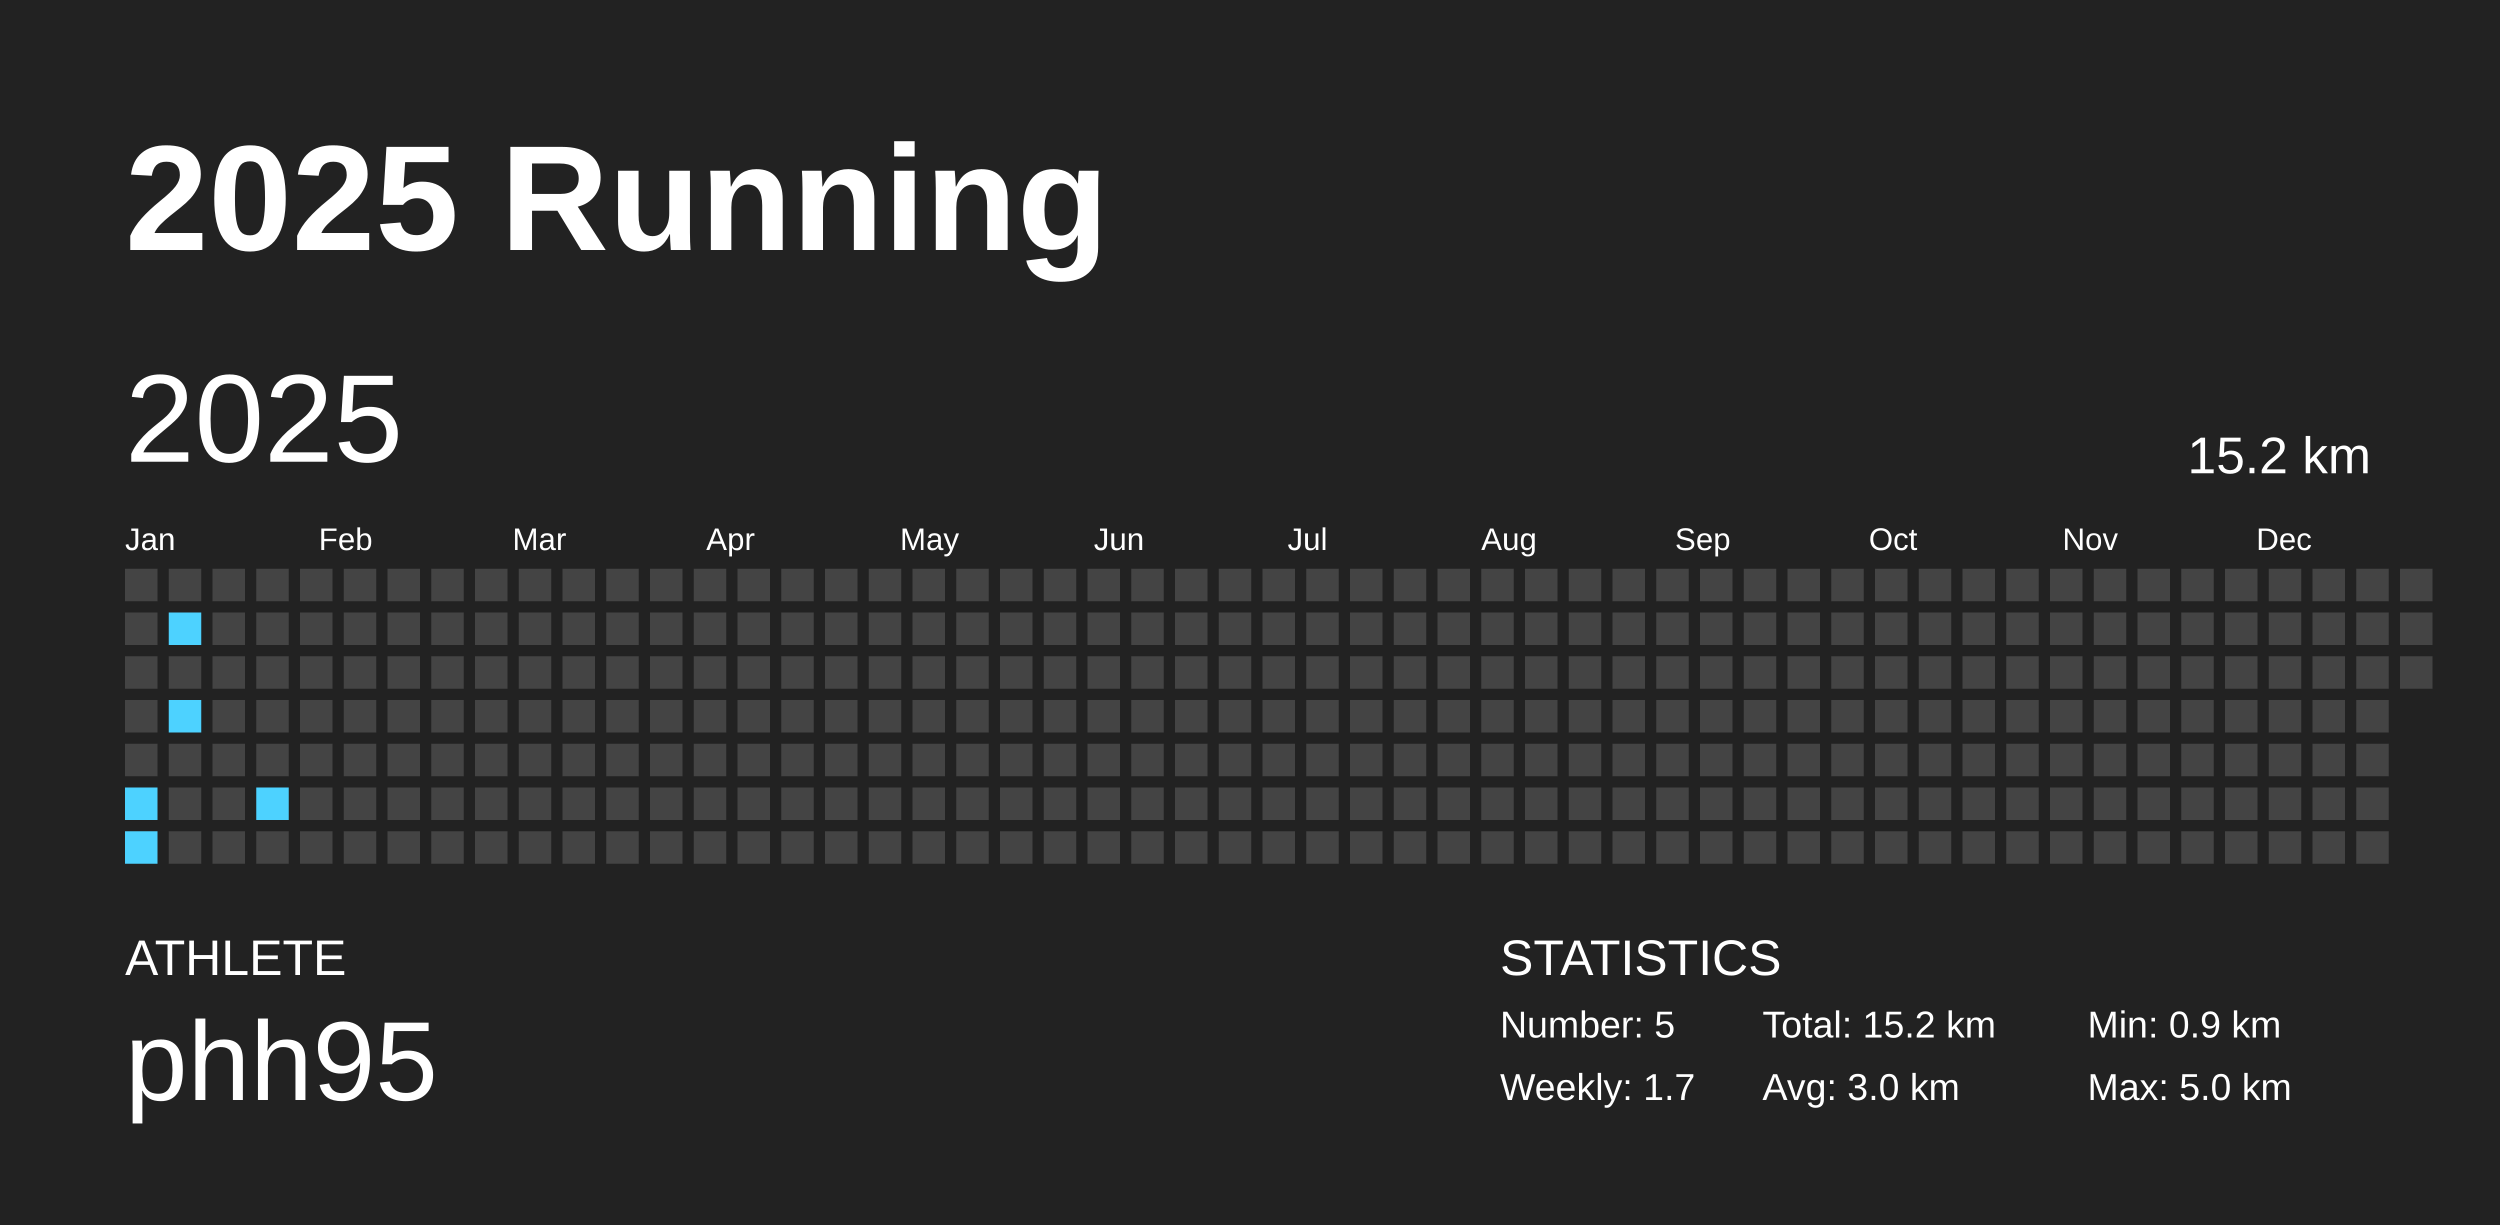
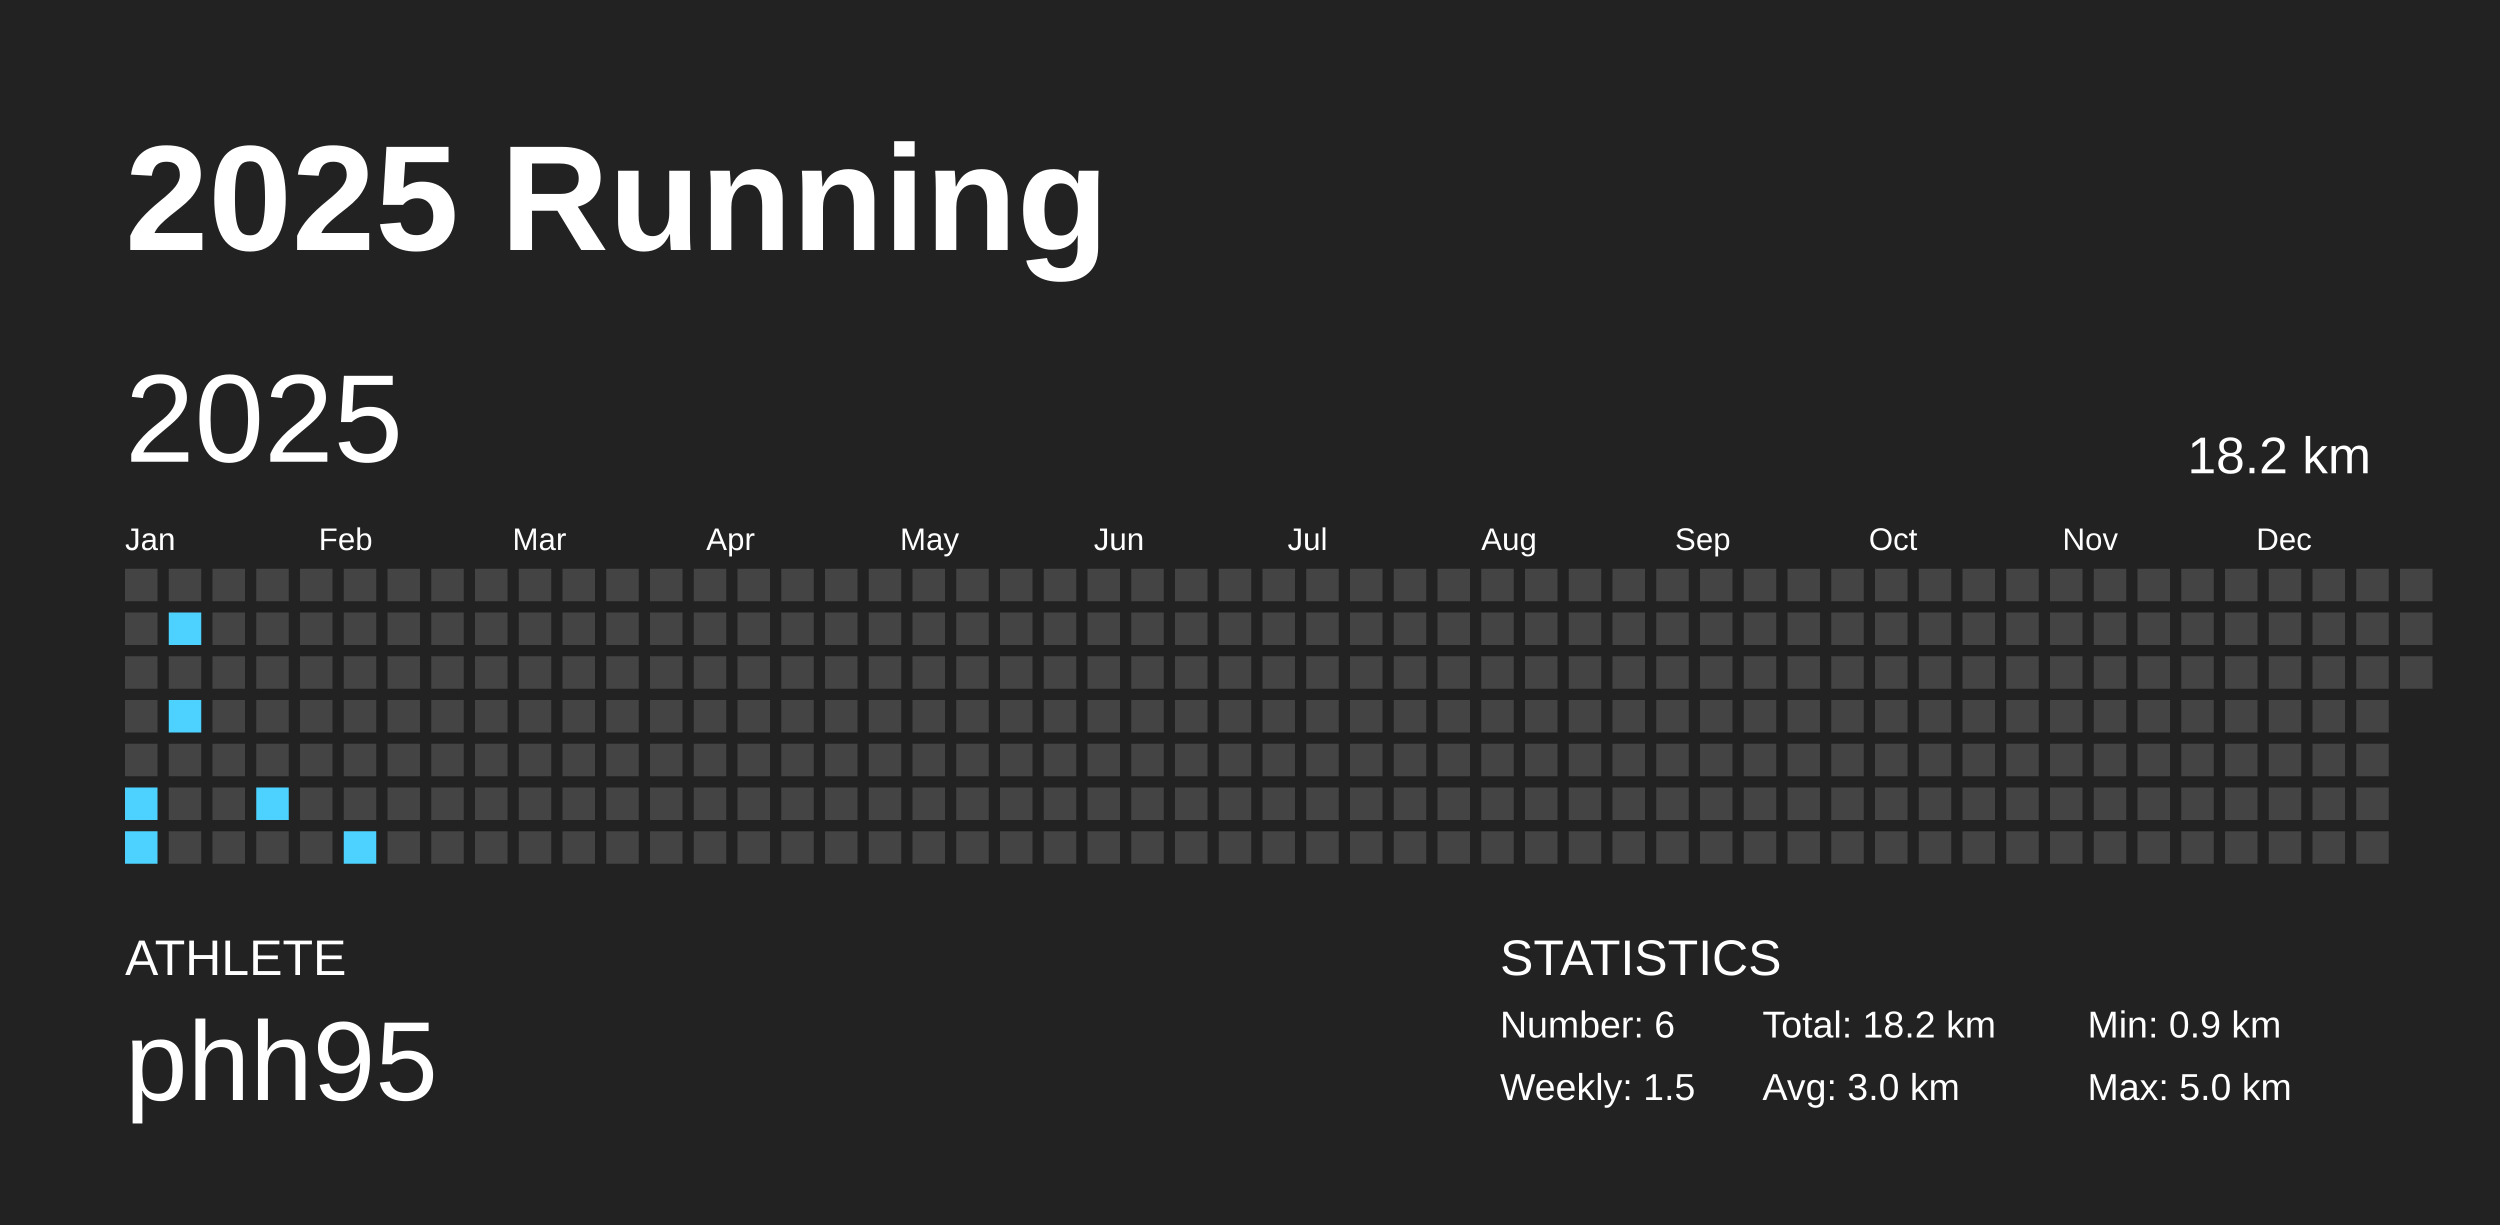
<svg xmlns="http://www.w3.org/2000/svg" baseProfile="full" height="98mm" version="1.1" viewBox="0,0,200,98" width="200mm">
  <defs />
  <rect fill="#222222" height="98" width="200" x="0" y="0" />
  <text fill="#FFFFFF" style="font-size:12px; font-family:Arial; font-weight:bold;" x="10" y="20">2025 Running</text>
  <text fill="#FFFFFF" style="font-size:4px; font-family:Arial" x="10" y="78">ATHLETE</text>
  <text fill="#FFFFFF" style="font-size:9px; font-family:Arial" x="10" y="88">phh95</text>
  <text fill="#FFFFFF" style="font-size:4px; font-family:Arial" x="120" y="78">STATISTICS</text>
-   <text fill="#FFFFFF" style="font-size:3px; font-family:Arial" x="120" y="83">Number: 5</text>
-   <text fill="#FFFFFF" style="font-size:3px; font-family:Arial" x="120" y="88">Weekly: 1.7</text>
-   <text fill="#FFFFFF" style="font-size:3px; font-family:Arial" x="141" y="83">Total: 15.2 km</text>
+   <text fill="#FFFFFF" style="font-size:3px; font-family:Arial" x="120" y="83">Number: 6</text>
+   <text fill="#FFFFFF" style="font-size:3px; font-family:Arial" x="120" y="88">Weekly: 1.5</text>
+   <text fill="#FFFFFF" style="font-size:3px; font-family:Arial" x="141" y="83">Total: 18.2 km</text>
  <text fill="#FFFFFF" style="font-size:3px; font-family:Arial" x="141" y="88">Avg: 3.0 km</text>
  <text fill="#FFFFFF" style="font-size:3px; font-family:Arial" x="167" y="83">Min: 0.9 km</text>
  <text fill="#FFFFFF" style="font-size:3px; font-family:Arial" x="167" y="88">Max: 5.0 km</text>
  <text dominant-baseline="hanging" fill="#FFFFFF" style="font-size:10.0px; font-family:Arial;" x="10" y="30">2025</text>
-   <text dominant-baseline="hanging" fill="#FFFFFF" style="font-size:4.125px; font-family:Arial;" x="175" y="35">15.2 km</text>
+   <text dominant-baseline="hanging" fill="#FFFFFF" style="font-size:4.125px; font-family:Arial;" x="175" y="35">18.2 km</text>
  <text fill="#FFFFFF" style="font-size:2.5px; font-family:Arial" x="10.0" y="44">Jan</text>
  <text fill="#FFFFFF" style="font-size:2.5px; font-family:Arial" x="25.5" y="44">Feb</text>
  <text fill="#FFFFFF" style="font-size:2.5px; font-family:Arial" x="41.0" y="44">Mar</text>
  <text fill="#FFFFFF" style="font-size:2.5px; font-family:Arial" x="56.5" y="44">Apr</text>
  <text fill="#FFFFFF" style="font-size:2.5px; font-family:Arial" x="72.0" y="44">May</text>
  <text fill="#FFFFFF" style="font-size:2.5px; font-family:Arial" x="87.5" y="44">Jun</text>
  <text fill="#FFFFFF" style="font-size:2.5px; font-family:Arial" x="103.0" y="44">Jul</text>
  <text fill="#FFFFFF" style="font-size:2.5px; font-family:Arial" x="118.5" y="44">Aug</text>
  <text fill="#FFFFFF" style="font-size:2.5px; font-family:Arial" x="134.0" y="44">Sep</text>
  <text fill="#FFFFFF" style="font-size:2.5px; font-family:Arial" x="149.5" y="44">Oct</text>
  <text fill="#FFFFFF" style="font-size:2.5px; font-family:Arial" x="165.0" y="44">Nov</text>
  <text fill="#FFFFFF" style="font-size:2.5px; font-family:Arial" x="180.5" y="44">Dec</text>
  <rect fill="#444444" height="2.6" width="2.6" x="10.0" y="45.5" />
  <rect fill="#444444" height="2.6" width="2.6" x="10.0" y="49.0" />
  <rect fill="#444444" height="2.6" width="2.6" x="10.0" y="52.5" />
  <rect fill="#444444" height="2.6" width="2.6" x="10.0" y="56.0" />
  <rect fill="#444444" height="2.6" width="2.6" x="10.0" y="59.5" />
  <rect fill="#4dd2ff" height="2.6" width="2.6" x="10.0" y="63.0" />
  <rect fill="#4dd2ff" height="2.6" width="2.6" x="10.0" y="66.5" />
  <rect fill="#444444" height="2.6" width="2.6" x="13.5" y="45.5" />
  <rect fill="#4dd2ff" height="2.6" width="2.6" x="13.5" y="49.0" />
  <rect fill="#444444" height="2.6" width="2.6" x="13.5" y="52.5" />
  <rect fill="#4dd2ff" height="2.6" width="2.6" x="13.5" y="56.0" />
  <rect fill="#444444" height="2.6" width="2.6" x="13.5" y="59.5" />
  <rect fill="#444444" height="2.6" width="2.6" x="13.5" y="63.0" />
  <rect fill="#444444" height="2.6" width="2.6" x="13.5" y="66.5" />
  <rect fill="#444444" height="2.6" width="2.6" x="17.0" y="45.5" />
  <rect fill="#444444" height="2.6" width="2.6" x="17.0" y="49.0" />
  <rect fill="#444444" height="2.6" width="2.6" x="17.0" y="52.5" />
  <rect fill="#444444" height="2.6" width="2.6" x="17.0" y="56.0" />
  <rect fill="#444444" height="2.6" width="2.6" x="17.0" y="59.5" />
  <rect fill="#444444" height="2.6" width="2.6" x="17.0" y="63.0" />
  <rect fill="#444444" height="2.6" width="2.6" x="17.0" y="66.5" />
  <rect fill="#444444" height="2.6" width="2.6" x="20.5" y="45.5" />
  <rect fill="#444444" height="2.6" width="2.6" x="20.5" y="49.0" />
  <rect fill="#444444" height="2.6" width="2.6" x="20.5" y="52.5" />
  <rect fill="#444444" height="2.6" width="2.6" x="20.5" y="56.0" />
  <rect fill="#444444" height="2.6" width="2.6" x="20.5" y="59.5" />
  <rect fill="#4dd2ff" height="2.6" width="2.6" x="20.5" y="63.0" />
  <rect fill="#444444" height="2.6" width="2.6" x="20.5" y="66.5" />
  <rect fill="#444444" height="2.6" width="2.6" x="24.0" y="45.5" />
  <rect fill="#444444" height="2.6" width="2.6" x="24.0" y="49.0" />
  <rect fill="#444444" height="2.6" width="2.6" x="24.0" y="52.5" />
  <rect fill="#444444" height="2.6" width="2.6" x="24.0" y="56.0" />
  <rect fill="#444444" height="2.6" width="2.6" x="24.0" y="59.5" />
  <rect fill="#444444" height="2.6" width="2.6" x="24.0" y="63.0" />
  <rect fill="#444444" height="2.6" width="2.6" x="24.0" y="66.5" />
  <rect fill="#444444" height="2.6" width="2.6" x="27.5" y="45.5" />
  <rect fill="#444444" height="2.6" width="2.6" x="27.5" y="49.0" />
  <rect fill="#444444" height="2.6" width="2.6" x="27.5" y="52.5" />
  <rect fill="#444444" height="2.6" width="2.6" x="27.5" y="56.0" />
  <rect fill="#444444" height="2.6" width="2.6" x="27.5" y="59.5" />
  <rect fill="#444444" height="2.6" width="2.6" x="27.5" y="63.0" />
-   <rect fill="#444444" height="2.6" width="2.6" x="27.5" y="66.5" />
+   <rect fill="#4dd2ff" height="2.6" width="2.6" x="27.5" y="66.5" />
  <rect fill="#444444" height="2.6" width="2.6" x="31.0" y="45.5" />
  <rect fill="#444444" height="2.6" width="2.6" x="31.0" y="49.0" />
  <rect fill="#444444" height="2.6" width="2.6" x="31.0" y="52.5" />
  <rect fill="#444444" height="2.6" width="2.6" x="31.0" y="56.0" />
  <rect fill="#444444" height="2.6" width="2.6" x="31.0" y="59.5" />
  <rect fill="#444444" height="2.6" width="2.6" x="31.0" y="63.0" />
  <rect fill="#444444" height="2.6" width="2.6" x="31.0" y="66.5" />
  <rect fill="#444444" height="2.6" width="2.6" x="34.5" y="45.5" />
  <rect fill="#444444" height="2.6" width="2.6" x="34.5" y="49.0" />
  <rect fill="#444444" height="2.6" width="2.6" x="34.5" y="52.5" />
  <rect fill="#444444" height="2.6" width="2.6" x="34.5" y="56.0" />
  <rect fill="#444444" height="2.6" width="2.6" x="34.5" y="59.5" />
  <rect fill="#444444" height="2.6" width="2.6" x="34.5" y="63.0" />
  <rect fill="#444444" height="2.6" width="2.6" x="34.5" y="66.5" />
  <rect fill="#444444" height="2.6" width="2.6" x="38.0" y="45.5" />
  <rect fill="#444444" height="2.6" width="2.6" x="38.0" y="49.0" />
  <rect fill="#444444" height="2.6" width="2.6" x="38.0" y="52.5" />
  <rect fill="#444444" height="2.6" width="2.6" x="38.0" y="56.0" />
  <rect fill="#444444" height="2.6" width="2.6" x="38.0" y="59.5" />
  <rect fill="#444444" height="2.6" width="2.6" x="38.0" y="63.0" />
  <rect fill="#444444" height="2.6" width="2.6" x="38.0" y="66.5" />
  <rect fill="#444444" height="2.6" width="2.6" x="41.5" y="45.5" />
  <rect fill="#444444" height="2.6" width="2.6" x="41.5" y="49.0" />
  <rect fill="#444444" height="2.6" width="2.6" x="41.5" y="52.5" />
  <rect fill="#444444" height="2.6" width="2.6" x="41.5" y="56.0" />
  <rect fill="#444444" height="2.6" width="2.6" x="41.5" y="59.5" />
  <rect fill="#444444" height="2.6" width="2.6" x="41.5" y="63.0" />
  <rect fill="#444444" height="2.6" width="2.6" x="41.5" y="66.5" />
  <rect fill="#444444" height="2.6" width="2.6" x="45.0" y="45.5" />
  <rect fill="#444444" height="2.6" width="2.6" x="45.0" y="49.0" />
  <rect fill="#444444" height="2.6" width="2.6" x="45.0" y="52.5" />
  <rect fill="#444444" height="2.6" width="2.6" x="45.0" y="56.0" />
  <rect fill="#444444" height="2.6" width="2.6" x="45.0" y="59.5" />
  <rect fill="#444444" height="2.6" width="2.6" x="45.0" y="63.0" />
  <rect fill="#444444" height="2.6" width="2.6" x="45.0" y="66.5" />
  <rect fill="#444444" height="2.6" width="2.6" x="48.5" y="45.5" />
  <rect fill="#444444" height="2.6" width="2.6" x="48.5" y="49.0" />
  <rect fill="#444444" height="2.6" width="2.6" x="48.5" y="52.5" />
  <rect fill="#444444" height="2.6" width="2.6" x="48.5" y="56.0" />
  <rect fill="#444444" height="2.6" width="2.6" x="48.5" y="59.5" />
  <rect fill="#444444" height="2.6" width="2.6" x="48.5" y="63.0" />
  <rect fill="#444444" height="2.6" width="2.6" x="48.5" y="66.5" />
  <rect fill="#444444" height="2.6" width="2.6" x="52.0" y="45.5" />
  <rect fill="#444444" height="2.6" width="2.6" x="52.0" y="49.0" />
  <rect fill="#444444" height="2.6" width="2.6" x="52.0" y="52.5" />
  <rect fill="#444444" height="2.6" width="2.6" x="52.0" y="56.0" />
  <rect fill="#444444" height="2.6" width="2.6" x="52.0" y="59.5" />
  <rect fill="#444444" height="2.6" width="2.6" x="52.0" y="63.0" />
  <rect fill="#444444" height="2.6" width="2.6" x="52.0" y="66.5" />
  <rect fill="#444444" height="2.6" width="2.6" x="55.5" y="45.5" />
  <rect fill="#444444" height="2.6" width="2.6" x="55.5" y="49.0" />
  <rect fill="#444444" height="2.6" width="2.6" x="55.5" y="52.5" />
  <rect fill="#444444" height="2.6" width="2.6" x="55.5" y="56.0" />
  <rect fill="#444444" height="2.6" width="2.6" x="55.5" y="59.5" />
  <rect fill="#444444" height="2.6" width="2.6" x="55.5" y="63.0" />
  <rect fill="#444444" height="2.6" width="2.6" x="55.5" y="66.5" />
  <rect fill="#444444" height="2.6" width="2.6" x="59.0" y="45.5" />
  <rect fill="#444444" height="2.6" width="2.6" x="59.0" y="49.0" />
  <rect fill="#444444" height="2.6" width="2.6" x="59.0" y="52.5" />
  <rect fill="#444444" height="2.6" width="2.6" x="59.0" y="56.0" />
  <rect fill="#444444" height="2.6" width="2.6" x="59.0" y="59.5" />
  <rect fill="#444444" height="2.6" width="2.6" x="59.0" y="63.0" />
  <rect fill="#444444" height="2.6" width="2.6" x="59.0" y="66.5" />
  <rect fill="#444444" height="2.6" width="2.6" x="62.5" y="45.5" />
  <rect fill="#444444" height="2.6" width="2.6" x="62.5" y="49.0" />
  <rect fill="#444444" height="2.6" width="2.6" x="62.5" y="52.5" />
  <rect fill="#444444" height="2.6" width="2.6" x="62.5" y="56.0" />
  <rect fill="#444444" height="2.6" width="2.6" x="62.5" y="59.5" />
  <rect fill="#444444" height="2.6" width="2.6" x="62.5" y="63.0" />
  <rect fill="#444444" height="2.6" width="2.6" x="62.5" y="66.5" />
  <rect fill="#444444" height="2.6" width="2.6" x="66.0" y="45.5" />
  <rect fill="#444444" height="2.6" width="2.6" x="66.0" y="49.0" />
  <rect fill="#444444" height="2.6" width="2.6" x="66.0" y="52.5" />
  <rect fill="#444444" height="2.6" width="2.6" x="66.0" y="56.0" />
  <rect fill="#444444" height="2.6" width="2.6" x="66.0" y="59.5" />
  <rect fill="#444444" height="2.6" width="2.6" x="66.0" y="63.0" />
  <rect fill="#444444" height="2.6" width="2.6" x="66.0" y="66.5" />
  <rect fill="#444444" height="2.6" width="2.6" x="69.5" y="45.5" />
  <rect fill="#444444" height="2.6" width="2.6" x="69.5" y="49.0" />
  <rect fill="#444444" height="2.6" width="2.6" x="69.5" y="52.5" />
  <rect fill="#444444" height="2.6" width="2.6" x="69.5" y="56.0" />
  <rect fill="#444444" height="2.6" width="2.6" x="69.5" y="59.5" />
  <rect fill="#444444" height="2.6" width="2.6" x="69.5" y="63.0" />
  <rect fill="#444444" height="2.6" width="2.6" x="69.5" y="66.5" />
  <rect fill="#444444" height="2.6" width="2.6" x="73.0" y="45.5" />
  <rect fill="#444444" height="2.6" width="2.6" x="73.0" y="49.0" />
  <rect fill="#444444" height="2.6" width="2.6" x="73.0" y="52.5" />
  <rect fill="#444444" height="2.6" width="2.6" x="73.0" y="56.0" />
  <rect fill="#444444" height="2.6" width="2.6" x="73.0" y="59.5" />
  <rect fill="#444444" height="2.6" width="2.6" x="73.0" y="63.0" />
  <rect fill="#444444" height="2.6" width="2.6" x="73.0" y="66.5" />
  <rect fill="#444444" height="2.6" width="2.6" x="76.5" y="45.5" />
  <rect fill="#444444" height="2.6" width="2.6" x="76.5" y="49.0" />
  <rect fill="#444444" height="2.6" width="2.6" x="76.5" y="52.5" />
  <rect fill="#444444" height="2.6" width="2.6" x="76.5" y="56.0" />
  <rect fill="#444444" height="2.6" width="2.6" x="76.5" y="59.5" />
  <rect fill="#444444" height="2.6" width="2.6" x="76.5" y="63.0" />
  <rect fill="#444444" height="2.6" width="2.6" x="76.5" y="66.5" />
  <rect fill="#444444" height="2.6" width="2.6" x="80.0" y="45.5" />
  <rect fill="#444444" height="2.6" width="2.6" x="80.0" y="49.0" />
  <rect fill="#444444" height="2.6" width="2.6" x="80.0" y="52.5" />
  <rect fill="#444444" height="2.6" width="2.6" x="80.0" y="56.0" />
  <rect fill="#444444" height="2.6" width="2.6" x="80.0" y="59.5" />
  <rect fill="#444444" height="2.6" width="2.6" x="80.0" y="63.0" />
  <rect fill="#444444" height="2.6" width="2.6" x="80.0" y="66.5" />
  <rect fill="#444444" height="2.6" width="2.6" x="83.5" y="45.5" />
  <rect fill="#444444" height="2.6" width="2.6" x="83.5" y="49.0" />
  <rect fill="#444444" height="2.6" width="2.6" x="83.5" y="52.5" />
  <rect fill="#444444" height="2.6" width="2.6" x="83.5" y="56.0" />
  <rect fill="#444444" height="2.6" width="2.6" x="83.5" y="59.5" />
  <rect fill="#444444" height="2.6" width="2.6" x="83.5" y="63.0" />
  <rect fill="#444444" height="2.6" width="2.6" x="83.5" y="66.5" />
  <rect fill="#444444" height="2.6" width="2.6" x="87.0" y="45.5" />
  <rect fill="#444444" height="2.6" width="2.6" x="87.0" y="49.0" />
  <rect fill="#444444" height="2.6" width="2.6" x="87.0" y="52.5" />
  <rect fill="#444444" height="2.6" width="2.6" x="87.0" y="56.0" />
  <rect fill="#444444" height="2.6" width="2.6" x="87.0" y="59.5" />
  <rect fill="#444444" height="2.6" width="2.6" x="87.0" y="63.0" />
  <rect fill="#444444" height="2.6" width="2.6" x="87.0" y="66.5" />
  <rect fill="#444444" height="2.6" width="2.6" x="90.5" y="45.5" />
  <rect fill="#444444" height="2.6" width="2.6" x="90.5" y="49.0" />
  <rect fill="#444444" height="2.6" width="2.6" x="90.5" y="52.5" />
  <rect fill="#444444" height="2.6" width="2.6" x="90.5" y="56.0" />
  <rect fill="#444444" height="2.6" width="2.6" x="90.5" y="59.5" />
  <rect fill="#444444" height="2.6" width="2.6" x="90.5" y="63.0" />
  <rect fill="#444444" height="2.6" width="2.6" x="90.5" y="66.5" />
  <rect fill="#444444" height="2.6" width="2.6" x="94.0" y="45.5" />
  <rect fill="#444444" height="2.6" width="2.6" x="94.0" y="49.0" />
  <rect fill="#444444" height="2.6" width="2.6" x="94.0" y="52.5" />
  <rect fill="#444444" height="2.6" width="2.6" x="94.0" y="56.0" />
  <rect fill="#444444" height="2.6" width="2.6" x="94.0" y="59.5" />
  <rect fill="#444444" height="2.6" width="2.6" x="94.0" y="63.0" />
  <rect fill="#444444" height="2.6" width="2.6" x="94.0" y="66.5" />
  <rect fill="#444444" height="2.6" width="2.6" x="97.5" y="45.5" />
  <rect fill="#444444" height="2.6" width="2.6" x="97.5" y="49.0" />
  <rect fill="#444444" height="2.6" width="2.6" x="97.5" y="52.5" />
  <rect fill="#444444" height="2.6" width="2.6" x="97.5" y="56.0" />
  <rect fill="#444444" height="2.6" width="2.6" x="97.5" y="59.5" />
  <rect fill="#444444" height="2.6" width="2.6" x="97.5" y="63.0" />
  <rect fill="#444444" height="2.6" width="2.6" x="97.5" y="66.5" />
  <rect fill="#444444" height="2.6" width="2.6" x="101.0" y="45.5" />
  <rect fill="#444444" height="2.6" width="2.6" x="101.0" y="49.0" />
  <rect fill="#444444" height="2.6" width="2.6" x="101.0" y="52.5" />
  <rect fill="#444444" height="2.6" width="2.6" x="101.0" y="56.0" />
  <rect fill="#444444" height="2.6" width="2.6" x="101.0" y="59.5" />
  <rect fill="#444444" height="2.6" width="2.6" x="101.0" y="63.0" />
  <rect fill="#444444" height="2.6" width="2.6" x="101.0" y="66.5" />
  <rect fill="#444444" height="2.6" width="2.6" x="104.5" y="45.5" />
  <rect fill="#444444" height="2.6" width="2.6" x="104.5" y="49.0" />
  <rect fill="#444444" height="2.6" width="2.6" x="104.5" y="52.5" />
  <rect fill="#444444" height="2.6" width="2.6" x="104.5" y="56.0" />
  <rect fill="#444444" height="2.6" width="2.6" x="104.5" y="59.5" />
  <rect fill="#444444" height="2.6" width="2.6" x="104.5" y="63.0" />
  <rect fill="#444444" height="2.6" width="2.6" x="104.5" y="66.5" />
  <rect fill="#444444" height="2.6" width="2.6" x="108.0" y="45.5" />
  <rect fill="#444444" height="2.6" width="2.6" x="108.0" y="49.0" />
  <rect fill="#444444" height="2.6" width="2.6" x="108.0" y="52.5" />
  <rect fill="#444444" height="2.6" width="2.6" x="108.0" y="56.0" />
  <rect fill="#444444" height="2.6" width="2.6" x="108.0" y="59.5" />
  <rect fill="#444444" height="2.6" width="2.6" x="108.0" y="63.0" />
  <rect fill="#444444" height="2.6" width="2.6" x="108.0" y="66.5" />
  <rect fill="#444444" height="2.6" width="2.6" x="111.5" y="45.5" />
  <rect fill="#444444" height="2.6" width="2.6" x="111.5" y="49.0" />
  <rect fill="#444444" height="2.6" width="2.6" x="111.5" y="52.5" />
  <rect fill="#444444" height="2.6" width="2.6" x="111.5" y="56.0" />
  <rect fill="#444444" height="2.6" width="2.6" x="111.5" y="59.5" />
  <rect fill="#444444" height="2.6" width="2.6" x="111.5" y="63.0" />
  <rect fill="#444444" height="2.6" width="2.6" x="111.5" y="66.5" />
  <rect fill="#444444" height="2.6" width="2.6" x="115.0" y="45.5" />
  <rect fill="#444444" height="2.6" width="2.6" x="115.0" y="49.0" />
  <rect fill="#444444" height="2.6" width="2.6" x="115.0" y="52.5" />
  <rect fill="#444444" height="2.6" width="2.6" x="115.0" y="56.0" />
  <rect fill="#444444" height="2.6" width="2.6" x="115.0" y="59.5" />
  <rect fill="#444444" height="2.6" width="2.6" x="115.0" y="63.0" />
  <rect fill="#444444" height="2.6" width="2.6" x="115.0" y="66.5" />
  <rect fill="#444444" height="2.6" width="2.6" x="118.5" y="45.5" />
  <rect fill="#444444" height="2.6" width="2.6" x="118.5" y="49.0" />
  <rect fill="#444444" height="2.6" width="2.6" x="118.5" y="52.5" />
  <rect fill="#444444" height="2.6" width="2.6" x="118.5" y="56.0" />
  <rect fill="#444444" height="2.6" width="2.6" x="118.5" y="59.5" />
  <rect fill="#444444" height="2.6" width="2.6" x="118.5" y="63.0" />
  <rect fill="#444444" height="2.6" width="2.6" x="118.5" y="66.5" />
  <rect fill="#444444" height="2.6" width="2.6" x="122.0" y="45.5" />
  <rect fill="#444444" height="2.6" width="2.6" x="122.0" y="49.0" />
  <rect fill="#444444" height="2.6" width="2.6" x="122.0" y="52.5" />
  <rect fill="#444444" height="2.6" width="2.6" x="122.0" y="56.0" />
  <rect fill="#444444" height="2.6" width="2.6" x="122.0" y="59.5" />
  <rect fill="#444444" height="2.6" width="2.6" x="122.0" y="63.0" />
  <rect fill="#444444" height="2.6" width="2.6" x="122.0" y="66.5" />
  <rect fill="#444444" height="2.6" width="2.6" x="125.5" y="45.5" />
  <rect fill="#444444" height="2.6" width="2.6" x="125.5" y="49.0" />
  <rect fill="#444444" height="2.6" width="2.6" x="125.5" y="52.5" />
  <rect fill="#444444" height="2.6" width="2.6" x="125.5" y="56.0" />
  <rect fill="#444444" height="2.6" width="2.6" x="125.5" y="59.5" />
  <rect fill="#444444" height="2.6" width="2.6" x="125.5" y="63.0" />
  <rect fill="#444444" height="2.6" width="2.6" x="125.5" y="66.5" />
  <rect fill="#444444" height="2.6" width="2.6" x="129.0" y="45.5" />
  <rect fill="#444444" height="2.6" width="2.6" x="129.0" y="49.0" />
  <rect fill="#444444" height="2.6" width="2.6" x="129.0" y="52.5" />
  <rect fill="#444444" height="2.6" width="2.6" x="129.0" y="56.0" />
  <rect fill="#444444" height="2.6" width="2.6" x="129.0" y="59.5" />
  <rect fill="#444444" height="2.6" width="2.6" x="129.0" y="63.0" />
  <rect fill="#444444" height="2.6" width="2.6" x="129.0" y="66.5" />
  <rect fill="#444444" height="2.6" width="2.6" x="132.5" y="45.5" />
  <rect fill="#444444" height="2.6" width="2.6" x="132.5" y="49.0" />
  <rect fill="#444444" height="2.6" width="2.6" x="132.5" y="52.5" />
  <rect fill="#444444" height="2.6" width="2.6" x="132.5" y="56.0" />
  <rect fill="#444444" height="2.6" width="2.6" x="132.5" y="59.5" />
  <rect fill="#444444" height="2.6" width="2.6" x="132.5" y="63.0" />
  <rect fill="#444444" height="2.6" width="2.6" x="132.5" y="66.5" />
  <rect fill="#444444" height="2.6" width="2.6" x="136.0" y="45.5" />
  <rect fill="#444444" height="2.6" width="2.6" x="136.0" y="49.0" />
  <rect fill="#444444" height="2.6" width="2.6" x="136.0" y="52.5" />
  <rect fill="#444444" height="2.6" width="2.6" x="136.0" y="56.0" />
  <rect fill="#444444" height="2.6" width="2.6" x="136.0" y="59.5" />
  <rect fill="#444444" height="2.6" width="2.6" x="136.0" y="63.0" />
  <rect fill="#444444" height="2.6" width="2.6" x="136.0" y="66.5" />
  <rect fill="#444444" height="2.6" width="2.6" x="139.5" y="45.5" />
  <rect fill="#444444" height="2.6" width="2.6" x="139.5" y="49.0" />
  <rect fill="#444444" height="2.6" width="2.6" x="139.5" y="52.5" />
  <rect fill="#444444" height="2.6" width="2.6" x="139.5" y="56.0" />
  <rect fill="#444444" height="2.6" width="2.6" x="139.5" y="59.5" />
  <rect fill="#444444" height="2.6" width="2.6" x="139.5" y="63.0" />
  <rect fill="#444444" height="2.6" width="2.6" x="139.5" y="66.5" />
  <rect fill="#444444" height="2.6" width="2.6" x="143.0" y="45.5" />
  <rect fill="#444444" height="2.6" width="2.6" x="143.0" y="49.0" />
  <rect fill="#444444" height="2.6" width="2.6" x="143.0" y="52.5" />
  <rect fill="#444444" height="2.6" width="2.6" x="143.0" y="56.0" />
  <rect fill="#444444" height="2.6" width="2.6" x="143.0" y="59.5" />
  <rect fill="#444444" height="2.6" width="2.6" x="143.0" y="63.0" />
  <rect fill="#444444" height="2.6" width="2.6" x="143.0" y="66.5" />
  <rect fill="#444444" height="2.6" width="2.6" x="146.5" y="45.5" />
  <rect fill="#444444" height="2.6" width="2.6" x="146.5" y="49.0" />
  <rect fill="#444444" height="2.6" width="2.6" x="146.5" y="52.5" />
  <rect fill="#444444" height="2.6" width="2.6" x="146.5" y="56.0" />
  <rect fill="#444444" height="2.6" width="2.6" x="146.5" y="59.5" />
  <rect fill="#444444" height="2.6" width="2.6" x="146.5" y="63.0" />
  <rect fill="#444444" height="2.6" width="2.6" x="146.5" y="66.5" />
  <rect fill="#444444" height="2.6" width="2.6" x="150.0" y="45.5" />
  <rect fill="#444444" height="2.6" width="2.6" x="150.0" y="49.0" />
  <rect fill="#444444" height="2.6" width="2.6" x="150.0" y="52.5" />
  <rect fill="#444444" height="2.6" width="2.6" x="150.0" y="56.0" />
  <rect fill="#444444" height="2.6" width="2.6" x="150.0" y="59.5" />
  <rect fill="#444444" height="2.6" width="2.6" x="150.0" y="63.0" />
  <rect fill="#444444" height="2.6" width="2.6" x="150.0" y="66.5" />
  <rect fill="#444444" height="2.6" width="2.6" x="153.5" y="45.5" />
  <rect fill="#444444" height="2.6" width="2.6" x="153.5" y="49.0" />
  <rect fill="#444444" height="2.6" width="2.6" x="153.5" y="52.5" />
  <rect fill="#444444" height="2.6" width="2.6" x="153.5" y="56.0" />
  <rect fill="#444444" height="2.6" width="2.6" x="153.5" y="59.5" />
  <rect fill="#444444" height="2.6" width="2.6" x="153.5" y="63.0" />
  <rect fill="#444444" height="2.6" width="2.6" x="153.5" y="66.5" />
  <rect fill="#444444" height="2.6" width="2.6" x="157.0" y="45.5" />
  <rect fill="#444444" height="2.6" width="2.6" x="157.0" y="49.0" />
  <rect fill="#444444" height="2.6" width="2.6" x="157.0" y="52.5" />
  <rect fill="#444444" height="2.6" width="2.6" x="157.0" y="56.0" />
  <rect fill="#444444" height="2.6" width="2.6" x="157.0" y="59.5" />
  <rect fill="#444444" height="2.6" width="2.6" x="157.0" y="63.0" />
  <rect fill="#444444" height="2.6" width="2.6" x="157.0" y="66.5" />
  <rect fill="#444444" height="2.6" width="2.6" x="160.5" y="45.5" />
  <rect fill="#444444" height="2.6" width="2.6" x="160.5" y="49.0" />
  <rect fill="#444444" height="2.6" width="2.6" x="160.5" y="52.5" />
  <rect fill="#444444" height="2.6" width="2.6" x="160.5" y="56.0" />
  <rect fill="#444444" height="2.6" width="2.6" x="160.5" y="59.5" />
  <rect fill="#444444" height="2.6" width="2.6" x="160.5" y="63.0" />
  <rect fill="#444444" height="2.6" width="2.6" x="160.5" y="66.5" />
  <rect fill="#444444" height="2.6" width="2.6" x="164.0" y="45.5" />
  <rect fill="#444444" height="2.6" width="2.6" x="164.0" y="49.0" />
  <rect fill="#444444" height="2.6" width="2.6" x="164.0" y="52.5" />
  <rect fill="#444444" height="2.6" width="2.6" x="164.0" y="56.0" />
  <rect fill="#444444" height="2.6" width="2.6" x="164.0" y="59.5" />
  <rect fill="#444444" height="2.6" width="2.6" x="164.0" y="63.0" />
  <rect fill="#444444" height="2.6" width="2.6" x="164.0" y="66.5" />
  <rect fill="#444444" height="2.6" width="2.6" x="167.5" y="45.5" />
  <rect fill="#444444" height="2.6" width="2.6" x="167.5" y="49.0" />
  <rect fill="#444444" height="2.6" width="2.6" x="167.5" y="52.5" />
  <rect fill="#444444" height="2.6" width="2.6" x="167.5" y="56.0" />
  <rect fill="#444444" height="2.6" width="2.6" x="167.5" y="59.5" />
  <rect fill="#444444" height="2.6" width="2.6" x="167.5" y="63.0" />
  <rect fill="#444444" height="2.6" width="2.6" x="167.5" y="66.5" />
  <rect fill="#444444" height="2.6" width="2.6" x="171.0" y="45.5" />
  <rect fill="#444444" height="2.6" width="2.6" x="171.0" y="49.0" />
  <rect fill="#444444" height="2.6" width="2.6" x="171.0" y="52.5" />
  <rect fill="#444444" height="2.6" width="2.6" x="171.0" y="56.0" />
  <rect fill="#444444" height="2.6" width="2.6" x="171.0" y="59.5" />
  <rect fill="#444444" height="2.6" width="2.6" x="171.0" y="63.0" />
  <rect fill="#444444" height="2.6" width="2.6" x="171.0" y="66.5" />
  <rect fill="#444444" height="2.6" width="2.6" x="174.5" y="45.5" />
  <rect fill="#444444" height="2.6" width="2.6" x="174.5" y="49.0" />
  <rect fill="#444444" height="2.6" width="2.6" x="174.5" y="52.5" />
  <rect fill="#444444" height="2.6" width="2.6" x="174.5" y="56.0" />
  <rect fill="#444444" height="2.6" width="2.6" x="174.5" y="59.5" />
  <rect fill="#444444" height="2.6" width="2.6" x="174.5" y="63.0" />
  <rect fill="#444444" height="2.6" width="2.6" x="174.5" y="66.5" />
  <rect fill="#444444" height="2.6" width="2.6" x="178.0" y="45.5" />
  <rect fill="#444444" height="2.6" width="2.6" x="178.0" y="49.0" />
  <rect fill="#444444" height="2.6" width="2.6" x="178.0" y="52.5" />
  <rect fill="#444444" height="2.6" width="2.6" x="178.0" y="56.0" />
  <rect fill="#444444" height="2.6" width="2.6" x="178.0" y="59.5" />
  <rect fill="#444444" height="2.6" width="2.6" x="178.0" y="63.0" />
  <rect fill="#444444" height="2.6" width="2.6" x="178.0" y="66.5" />
  <rect fill="#444444" height="2.6" width="2.6" x="181.5" y="45.5" />
  <rect fill="#444444" height="2.6" width="2.6" x="181.5" y="49.0" />
  <rect fill="#444444" height="2.6" width="2.6" x="181.5" y="52.5" />
  <rect fill="#444444" height="2.6" width="2.6" x="181.5" y="56.0" />
  <rect fill="#444444" height="2.6" width="2.6" x="181.5" y="59.5" />
  <rect fill="#444444" height="2.6" width="2.6" x="181.5" y="63.0" />
  <rect fill="#444444" height="2.6" width="2.6" x="181.5" y="66.5" />
  <rect fill="#444444" height="2.6" width="2.6" x="185.0" y="45.5" />
  <rect fill="#444444" height="2.6" width="2.6" x="185.0" y="49.0" />
  <rect fill="#444444" height="2.6" width="2.6" x="185.0" y="52.5" />
  <rect fill="#444444" height="2.6" width="2.6" x="185.0" y="56.0" />
  <rect fill="#444444" height="2.6" width="2.6" x="185.0" y="59.5" />
  <rect fill="#444444" height="2.6" width="2.6" x="185.0" y="63.0" />
  <rect fill="#444444" height="2.6" width="2.6" x="185.0" y="66.5" />
  <rect fill="#444444" height="2.6" width="2.6" x="188.5" y="45.5" />
  <rect fill="#444444" height="2.6" width="2.6" x="188.5" y="49.0" />
  <rect fill="#444444" height="2.6" width="2.6" x="188.5" y="52.5" />
  <rect fill="#444444" height="2.6" width="2.6" x="188.5" y="56.0" />
  <rect fill="#444444" height="2.6" width="2.6" x="188.5" y="59.5" />
  <rect fill="#444444" height="2.6" width="2.6" x="188.5" y="63.0" />
  <rect fill="#444444" height="2.6" width="2.6" x="188.5" y="66.5" />
  <rect fill="#444444" height="2.6" width="2.6" x="192.0" y="45.5" />
  <rect fill="#444444" height="2.6" width="2.6" x="192.0" y="49.0" />
  <rect fill="#444444" height="2.6" width="2.6" x="192.0" y="52.5" />
</svg>
